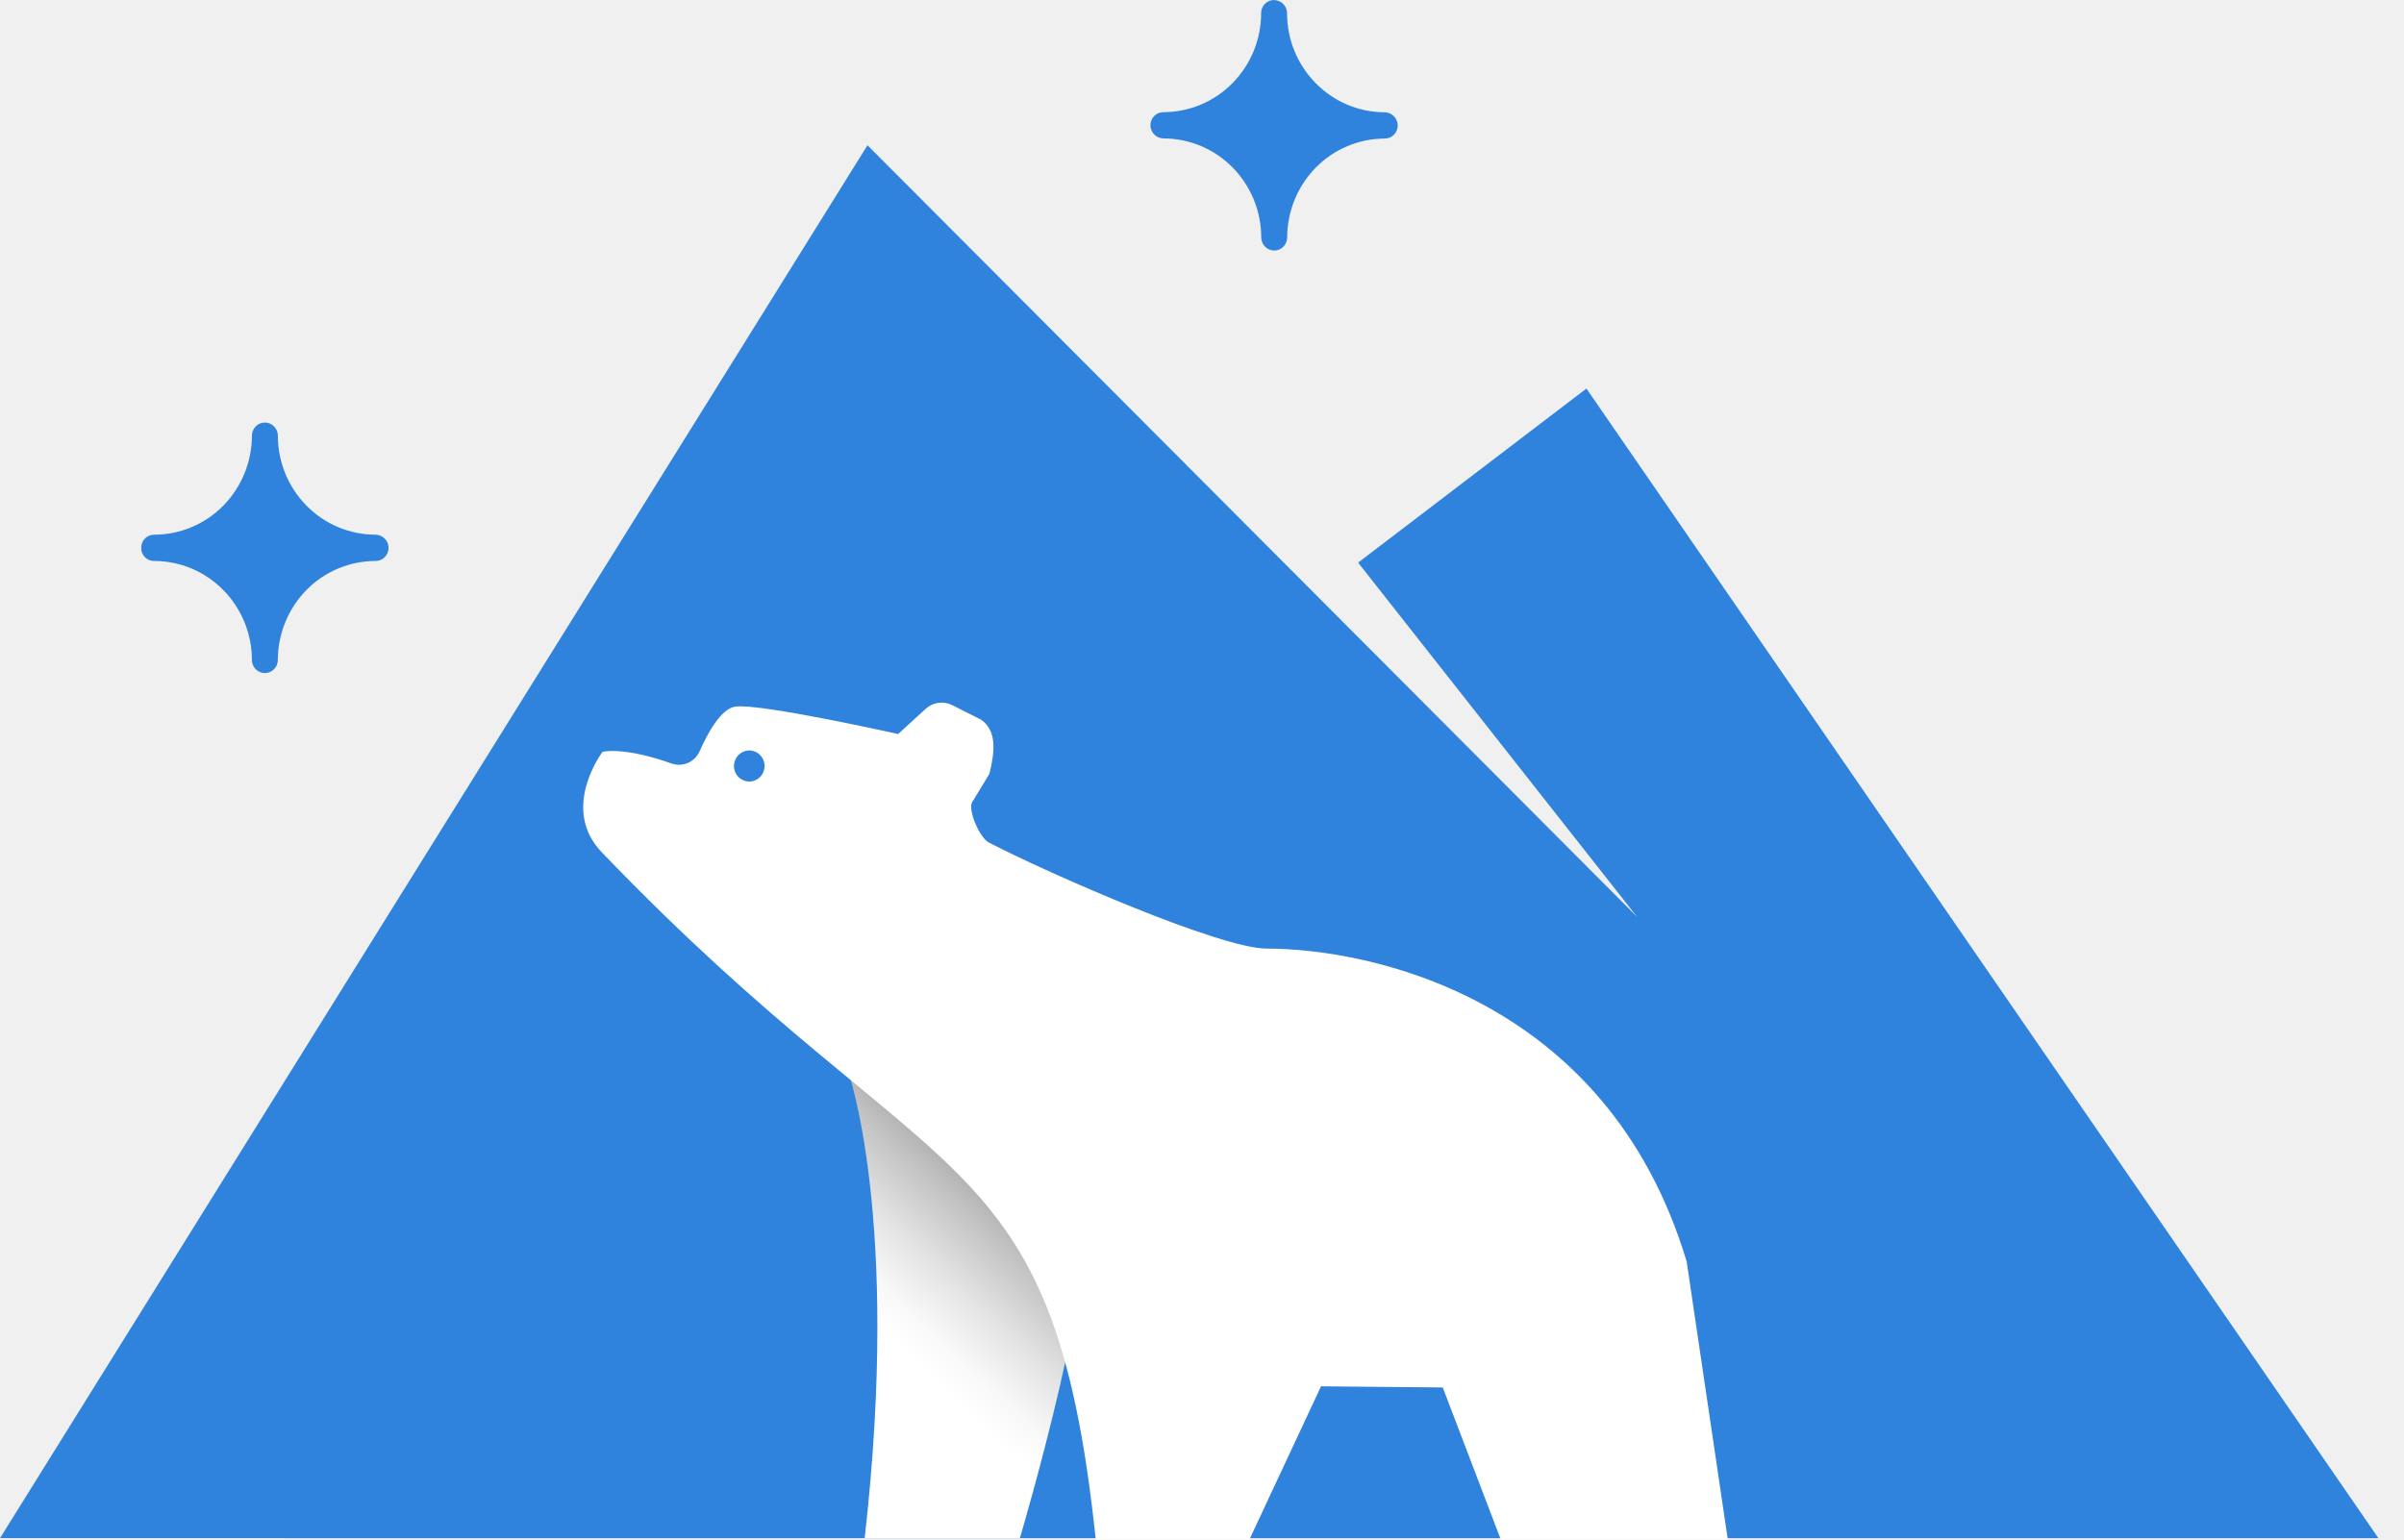
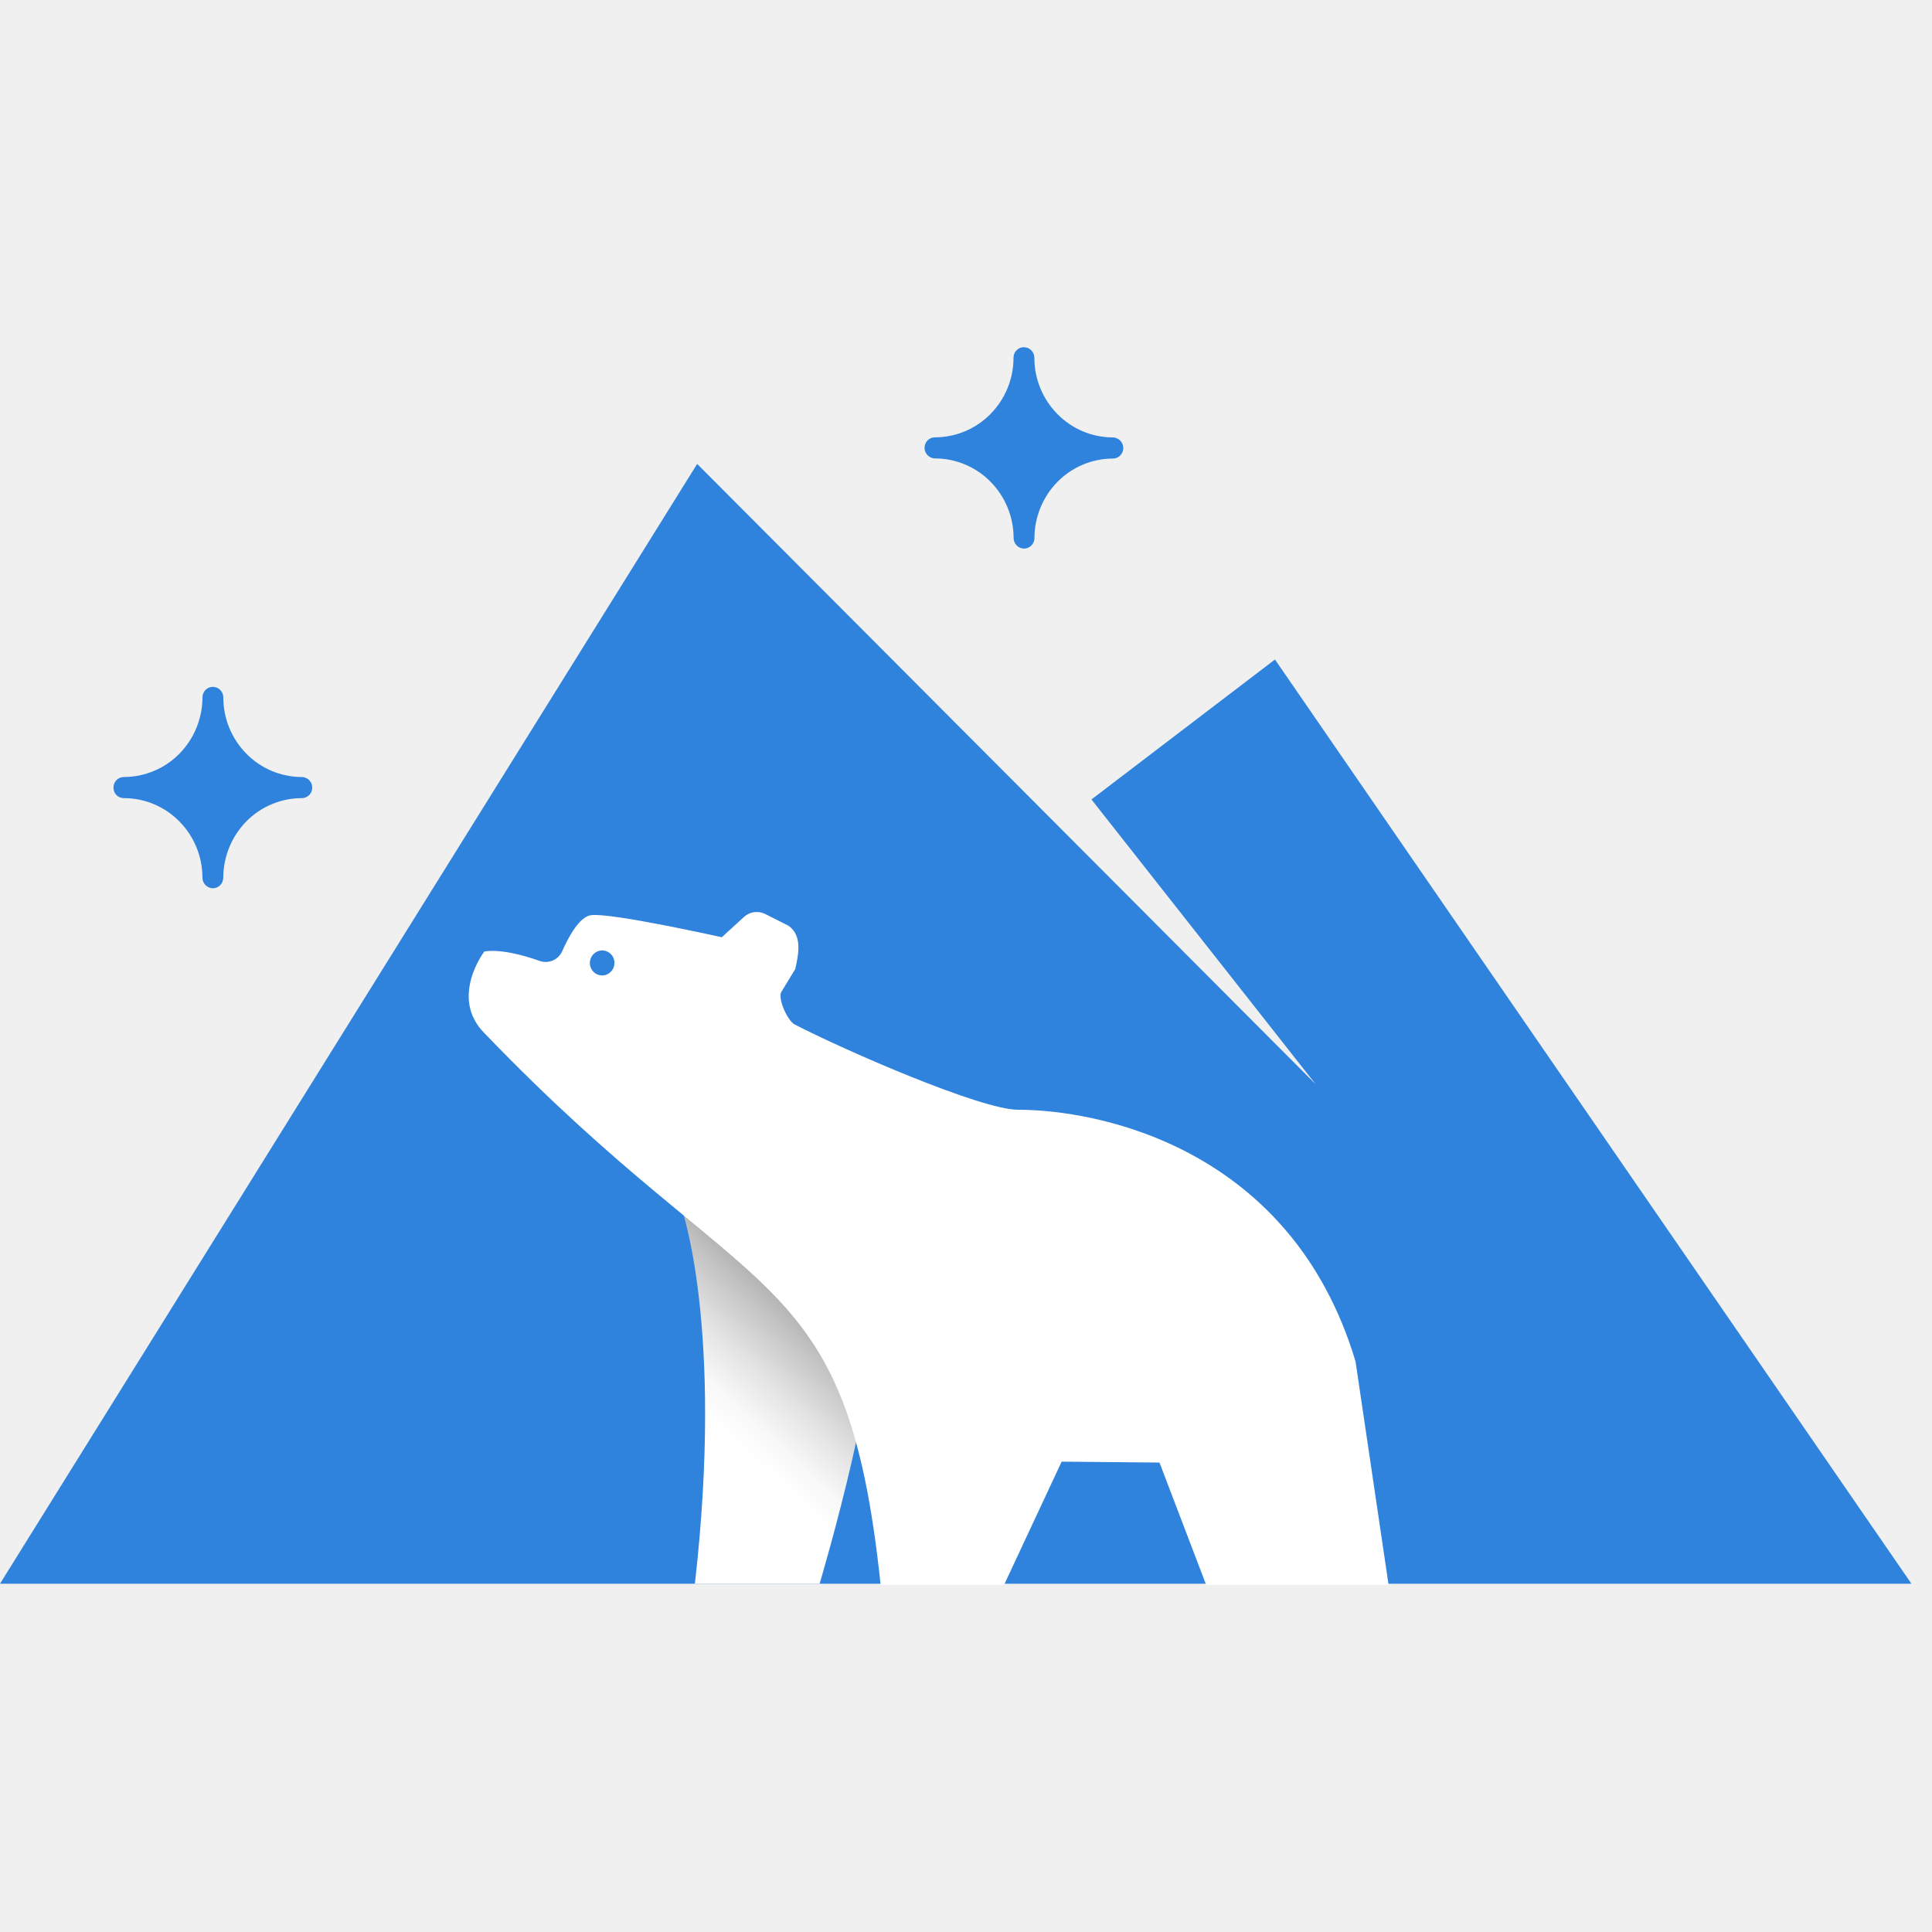
- <svg xmlns="http://www.w3.org/2000/svg" viewBox="0 0 128 82">
-   <path fill="#3083DC" d="M14.105 35.5a.35.35 0 0 1-.246-.1.36.36 0 0 1-.1-.247c0-1.49-.585-2.92-1.629-3.98a5.53 5.53 0 0 0-3.927-1.647.35.35 0 0 1-.245-.102.353.353 0 0 1 .245-.598 5.5 5.5 0 0 0 3.922-1.649 5.67 5.67 0 0 0 1.628-3.971q0-.146.101-.246a.343.343 0 0 1 .487 0c.065.066.1.154.101.246 0 1.49.588 2.92 1.629 3.974a5.5 5.5 0 0 0 3.921 1.648.34.34 0 0 1 .322.216.36.36 0 0 1-.076.38.35.35 0 0 1-.245.104 5.5 5.5 0 0 0-3.922 1.648 5.67 5.67 0 0 0-1.629 3.977.356.356 0 0 1-.338.35" />
-   <path fill="#3083DC" d="M14.105 23.206a6 6 0 0 0 1.726 4.223 5.86 5.86 0 0 0 4.167 1.75c-1.56 0-3.061.628-4.167 1.749a6 6 0 0 0-1.726 4.223 6 6 0 0 0-1.727-4.223 5.85 5.85 0 0 0-4.167-1.75c1.56 0 3.061-.628 4.167-1.749a6.02 6.02 0 0 0 1.726-4.223m0-.7a.68.68 0 0 0-.49.205.7.7 0 0 0-.2.492 5.34 5.34 0 0 1-1.525 3.729 5.17 5.17 0 0 1-3.682 1.547.69.69 0 0 0-.639.432.7.7 0 0 0-.05.267.69.69 0 0 0 .422.649.7.7 0 0 0 .267.051 5.16 5.16 0 0 1 3.68 1.547 5.3 5.3 0 0 1 1.525 3.726.704.704 0 0 0 .691.7.7.7 0 0 0 .69-.7 5.34 5.34 0 0 1 1.525-3.729A5.17 5.17 0 0 1 20 29.878a.68.68 0 0 0 .487-.205.703.703 0 0 0-.49-1.194 5.16 5.16 0 0 1-3.677-1.547 5.3 5.3 0 0 1-1.525-3.726.71.71 0 0 0-.427-.647.7.7 0 0 0-.264-.053m53.735-9.509a.353.353 0 0 1-.346-.35 5.67 5.67 0 0 0-1.629-3.974 5.53 5.53 0 0 0-3.921-1.651.35.35 0 0 1-.349-.35.35.35 0 0 1 .349-.35 5.5 5.5 0 0 0 3.921-1.648A5.67 5.67 0 0 0 67.496.7a.36.36 0 0 1 .212-.323.34.34 0 0 1 .452.189q.03.062.027.134c0 1.49.585 2.919 1.626 3.974a5.52 5.52 0 0 0 3.924 1.65q.142 0 .245.102a.356.356 0 0 1 0 .495.35.35 0 0 1-.245.1 5.5 5.5 0 0 0-3.922 1.652 5.67 5.67 0 0 0-1.63 3.974.356.356 0 0 1-.344.35" />
-   <path fill="#3083DC" d="M67.84.7a6.03 6.03 0 0 0 1.724 4.223 5.88 5.88 0 0 0 4.17 1.75 5.84 5.84 0 0 0-4.167 1.748 6 6 0 0 0-1.727 4.226c0-1.582-.62-3.1-1.727-4.226a5.88 5.88 0 0 0-4.17-1.749 5.84 5.84 0 0 0 4.168-1.75A6.03 6.03 0 0 0 67.84.7m0-.7a.68.68 0 0 0-.49.205.7.7 0 0 0-.202.492 5.3 5.3 0 0 1-1.525 3.731 5.17 5.17 0 0 1-3.68 1.547.68.68 0 0 0-.49.205.703.703 0 0 0 .49 1.192c1.382 0 2.705.555 3.683 1.544a5.32 5.32 0 0 1 1.528 3.731.703.703 0 0 0 .691.7.7.7 0 0 0 .69-.7 5.33 5.33 0 0 1 1.525-3.723 5.17 5.17 0 0 1 3.676-1.544.68.68 0 0 0 .485-.205.704.704 0 0 0-.488-1.194 5.16 5.16 0 0 1-3.676-1.548A5.3 5.3 0 0 1 68.529.705a.71.71 0 0 0-.426-.646.7.7 0 0 0-.266-.054zm58.798 81.926L84.469 20.694l-12.157 9.272 14.848 18.86-40.971-41.09L0 81.925z" />
-   <path fill="url(#_kod)" d="M45.116 56.93s2.87 7.84.923 24.996h8.263s4.651-15.62 3.235-18.611c-1.416-2.99-12.421-6.385-12.421-6.385" />
-   <path fill="#fff" d="M89.807 67.196c-4.262-14.205-17.06-16.673-22.37-16.673-2.448 0-11.485-3.939-14.788-5.65-.463-.24-1.095-1.632-.904-2.12l.937-1.542c.255-1.066.449-2.242-.436-2.876l-1.547-.779a1.25 1.25 0 0 0-1.408.194l-1.47 1.345s-7.395-1.654-8.677-1.46c-.752.118-1.452 1.378-1.907 2.408a1.2 1.2 0 0 1-1.449.632c-2.633-.935-3.706-.629-3.706-.629s-2.315 3.045 0 5.39c17.914 18.65 23.987 14.93 26.261 36.561h8.182l3.812-8.159 6.482.06L79.91 82h12.087zm-49.912-25.57a.815.815 0 0 1-.754-.511.836.836 0 0 1 .593-1.13.815.815 0 0 1 .84.354.836.836 0 0 1-.366 1.223.8.8 0 0 1-.313.064" />
+ <svg xmlns="http://www.w3.org/2000/svg" viewBox="0 0 128 128">
+   <path fill="#3083DC" d="M14.105 58.5a.35.35 0 0 1-.246-.1.36.36 0 0 1-.1-.247c0-1.49-.585-2.92-1.629-3.98a5.53 5.53 0 0 0-3.927-1.647.35.35 0 0 1-.245-.102.353.353 0 0 1 .245-.598 5.5 5.5 0 0 0 3.922-1.649 5.67 5.67 0 0 0 1.628-3.971q0-.146.101-.246a.35.35 0 0 1 .375-.075.345.345 0 0 1 .213.321c0 1.49.588 2.92 1.629 3.974a5.5 5.5 0 0 0 3.921 1.648.34.34 0 0 1 .322.216.36.36 0 0 1-.076.38.35.35 0 0 1-.245.104 5.5 5.5 0 0 0-3.922 1.648 5.67 5.67 0 0 0-1.629 3.977.356.356 0 0 1-.338.35" />
+   <path fill="#3083DC" d="M14.105 46.206a6 6 0 0 0 1.726 4.223 5.86 5.86 0 0 0 4.167 1.75c-1.56 0-3.061.628-4.167 1.749a6 6 0 0 0-1.726 4.223 6 6 0 0 0-1.727-4.223 5.85 5.85 0 0 0-4.167-1.75c1.56 0 3.061-.628 4.167-1.749a6.02 6.02 0 0 0 1.727-4.223m-.001-.7a.68.68 0 0 0-.49.205.7.7 0 0 0-.2.492 5.34 5.34 0 0 1-1.525 3.729 5.17 5.17 0 0 1-3.682 1.547.69.69 0 0 0-.689.699.69.69 0 0 0 .422.649.7.7 0 0 0 .267.051 5.16 5.16 0 0 1 3.68 1.547 5.3 5.3 0 0 1 1.525 3.726.704.704 0 0 0 .691.7.7.7 0 0 0 .69-.7 5.34 5.34 0 0 1 1.525-3.729A5.17 5.17 0 0 1 20 52.878a.68.68 0 0 0 .487-.205.703.703 0 0 0-.49-1.194 5.16 5.16 0 0 1-3.677-1.547 5.3 5.3 0 0 1-1.525-3.726.71.71 0 0 0-.427-.647.7.7 0 0 0-.264-.053m53.735-9.509a.353.353 0 0 1-.346-.35 5.67 5.67 0 0 0-1.629-3.974 5.53 5.53 0 0 0-3.921-1.651.35.35 0 0 1 0-.7 5.5 5.5 0 0 0 3.921-1.648 5.67 5.67 0 0 0 1.632-3.974.36.36 0 0 1 .212-.323.34.34 0 0 1 .452.189q.03.062.027.134c0 1.49.585 2.919 1.626 3.974a5.52 5.52 0 0 0 3.924 1.65q.142 0 .245.102a.356.356 0 0 1 0 .495.35.35 0 0 1-.245.1 5.5 5.5 0 0 0-3.922 1.652 5.67 5.67 0 0 0-1.63 3.974.356.356 0 0 1-.344.35" />
+   <path fill="#3083DC" d="M67.84 23.7a6.03 6.03 0 0 0 1.724 4.223 5.88 5.88 0 0 0 4.17 1.75 5.84 5.84 0 0 0-4.167 1.748 6 6 0 0 0-1.727 4.226c0-1.582-.62-3.1-1.727-4.226a5.88 5.88 0 0 0-4.17-1.749 5.84 5.84 0 0 0 4.168-1.75A6.03 6.03 0 0 0 67.84 23.7m0-.7a.68.68 0 0 0-.49.205.7.7 0 0 0-.202.492 5.3 5.3 0 0 1-1.525 3.731 5.17 5.17 0 0 1-3.68 1.547.68.68 0 0 0-.675.562.703.703 0 0 0 .675.835c1.382 0 2.705.555 3.683 1.544a5.32 5.32 0 0 1 1.528 3.731.703.703 0 0 0 .691.7.7.7 0 0 0 .69-.7 5.33 5.33 0 0 1 1.525-3.723 5.17 5.17 0 0 1 3.676-1.544.68.68 0 0 0 .485-.205.704.704 0 0 0-.488-1.194 5.16 5.16 0 0 1-3.676-1.548 5.3 5.3 0 0 1-1.528-3.728.71.71 0 0 0-.426-.646.7.7 0 0 0-.266-.054zm58.798 81.926L84.469 43.694l-12.157 9.272 14.848 18.86-40.971-41.09L0 104.925z" />
+   <path fill="url(#a)" d="M45.116 79.93s2.87 7.84.923 24.996h8.263s4.651-15.62 3.235-18.611c-1.416-2.99-12.421-6.385-12.421-6.385" />
+   <path fill="#fff" d="M89.807 90.196c-4.262-14.205-17.06-16.673-22.37-16.673-2.448 0-11.485-3.939-14.788-5.65-.463-.24-1.095-1.632-.904-2.12l.937-1.542c.255-1.066.449-2.242-.436-2.876l-1.547-.779a1.25 1.25 0 0 0-1.408.194l-1.47 1.345s-7.395-1.654-8.677-1.46c-.752.118-1.452 1.378-1.907 2.408a1.2 1.2 0 0 1-1.449.632c-2.633-.935-3.706-.629-3.706-.629s-2.315 3.045 0 5.39c17.914 18.65 23.987 14.93 26.261 36.561h8.182l3.812-8.159 6.482.06L79.91 105h12.087zm-49.912-25.57a.815.815 0 0 1-.754-.511.836.836 0 0 1 .593-1.13.815.815 0 0 1 .967.691.836.836 0 0 1-.493.886.8.8 0 0 1-.313.064" />
  <defs>
-     <linearGradient id="_kod" x1="47.739" x2="56.525" y1="71.57" y2="62.273" gradientUnits="userSpaceOnUse">
+     <linearGradient id="a" x1="47.739" x2="56.525" y1="94.57" y2="85.273" gradientUnits="userSpaceOnUse">
      <stop stop-color="#fff" />
      <stop offset=".14" stop-color="#F8F8F8" />
      <stop offset=".35" stop-color="#E3E3E3" />
      <stop offset=".6" stop-color="#C2C2C2" />
      <stop offset=".89" stop-color="#949494" />
      <stop offset="1" stop-color="gray" />
    </linearGradient>
  </defs>
</svg>
